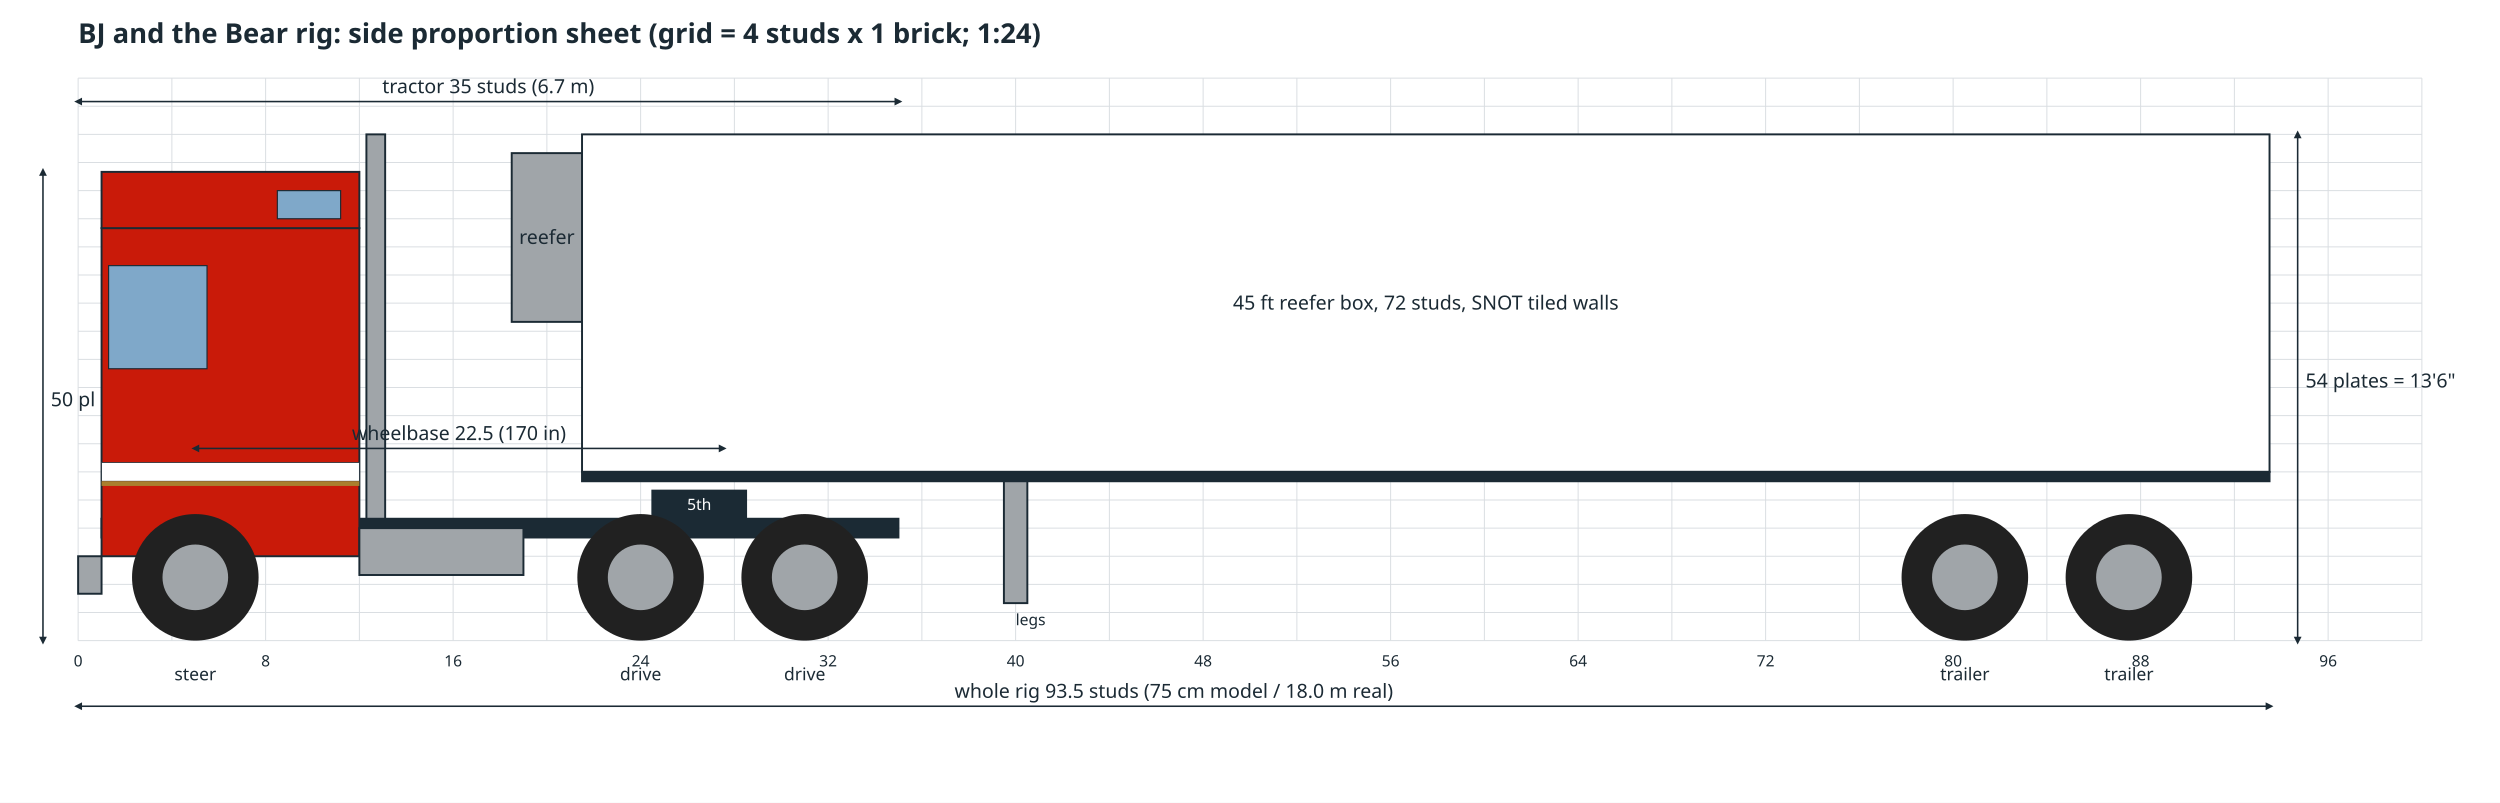
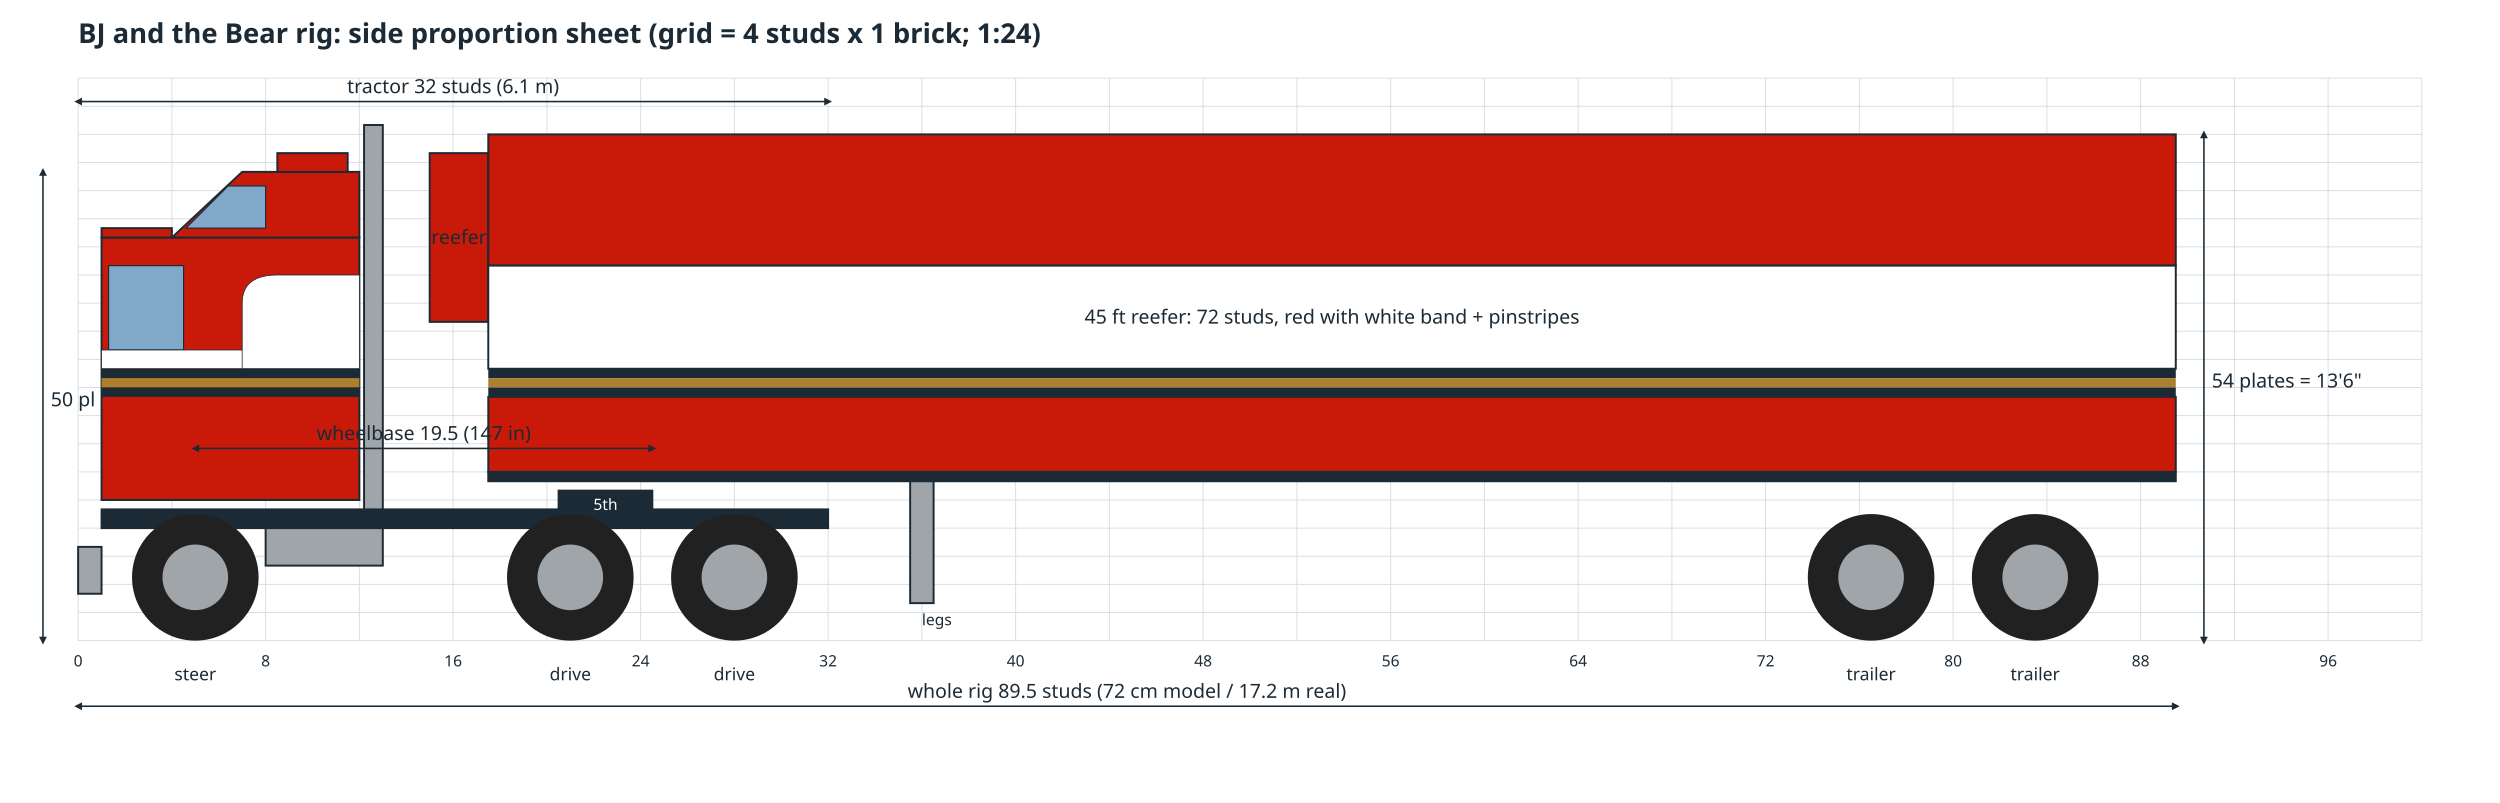
<svg xmlns="http://www.w3.org/2000/svg" viewBox="0 0 1280 411" width="1280" height="411">
  <defs>
    <marker id="a" viewBox="0 0 10 10" refX="5" refY="5" markerWidth="5" markerHeight="5" orient="auto-start-reverse">
      <path d="M0,0 L10,5 L0,10 z" fill="#1B2A34" />
    </marker>
  </defs>
  <rect width="100%" height="100%" fill="#FFFFFF" />
  <line x1="40.0" y1="328" x2="40.0" y2="40.0" stroke="#D9DDE1" stroke-width="0.5" />
  <text x="40.0" y="341.2" font-family="sans-serif" font-size="8" text-anchor="middle" fill="#1B2A34">0</text>
  <line x1="88.0" y1="328" x2="88.0" y2="40.0" stroke="#D9DDE1" stroke-width="0.5" />
  <line x1="136.0" y1="328" x2="136.0" y2="40.0" stroke="#D9DDE1" stroke-width="0.5" />
  <text x="136.0" y="341.2" font-family="sans-serif" font-size="8" text-anchor="middle" fill="#1B2A34">8</text>
  <line x1="184.0" y1="328" x2="184.0" y2="40.0" stroke="#D9DDE1" stroke-width="0.5" />
  <line x1="232.0" y1="328" x2="232.0" y2="40.0" stroke="#D9DDE1" stroke-width="0.5" />
  <text x="232.0" y="341.2" font-family="sans-serif" font-size="8" text-anchor="middle" fill="#1B2A34">16</text>
  <line x1="280.0" y1="328" x2="280.0" y2="40.0" stroke="#D9DDE1" stroke-width="0.5" />
  <line x1="328.0" y1="328" x2="328.0" y2="40.0" stroke="#D9DDE1" stroke-width="0.5" />
  <text x="328.0" y="341.2" font-family="sans-serif" font-size="8" text-anchor="middle" fill="#1B2A34">24</text>
  <line x1="376.0" y1="328" x2="376.0" y2="40.0" stroke="#D9DDE1" stroke-width="0.5" />
  <line x1="424.0" y1="328" x2="424.0" y2="40.0" stroke="#D9DDE1" stroke-width="0.5" />
  <text x="424.0" y="341.2" font-family="sans-serif" font-size="8" text-anchor="middle" fill="#1B2A34">32</text>
  <line x1="472.0" y1="328" x2="472.0" y2="40.0" stroke="#D9DDE1" stroke-width="0.5" />
  <line x1="520.0" y1="328" x2="520.0" y2="40.0" stroke="#D9DDE1" stroke-width="0.5" />
  <text x="520.0" y="341.2" font-family="sans-serif" font-size="8" text-anchor="middle" fill="#1B2A34">40</text>
  <line x1="568.0" y1="328" x2="568.0" y2="40.0" stroke="#D9DDE1" stroke-width="0.5" />
  <line x1="616.0" y1="328" x2="616.0" y2="40.0" stroke="#D9DDE1" stroke-width="0.5" />
  <text x="616.0" y="341.2" font-family="sans-serif" font-size="8" text-anchor="middle" fill="#1B2A34">48</text>
  <line x1="664.0" y1="328" x2="664.0" y2="40.0" stroke="#D9DDE1" stroke-width="0.5" />
  <line x1="712.0" y1="328" x2="712.0" y2="40.0" stroke="#D9DDE1" stroke-width="0.5" />
  <text x="712.0" y="341.2" font-family="sans-serif" font-size="8" text-anchor="middle" fill="#1B2A34">56</text>
  <line x1="760.0" y1="328" x2="760.0" y2="40.0" stroke="#D9DDE1" stroke-width="0.5" />
  <line x1="808.0" y1="328" x2="808.0" y2="40.0" stroke="#D9DDE1" stroke-width="0.5" />
  <text x="808.0" y="341.2" font-family="sans-serif" font-size="8" text-anchor="middle" fill="#1B2A34">64</text>
  <line x1="856.0" y1="328" x2="856.0" y2="40.0" stroke="#D9DDE1" stroke-width="0.5" />
  <line x1="904.0" y1="328" x2="904.0" y2="40.0" stroke="#D9DDE1" stroke-width="0.5" />
  <text x="904.0" y="341.2" font-family="sans-serif" font-size="8" text-anchor="middle" fill="#1B2A34">72</text>
  <line x1="952.0" y1="328" x2="952.0" y2="40.0" stroke="#D9DDE1" stroke-width="0.5" />
  <line x1="1000.0" y1="328" x2="1000.0" y2="40.0" stroke="#D9DDE1" stroke-width="0.5" />
  <text x="1000.0" y="341.2" font-family="sans-serif" font-size="8" text-anchor="middle" fill="#1B2A34">80</text>
  <line x1="1048.0" y1="328" x2="1048.0" y2="40.0" stroke="#D9DDE1" stroke-width="0.5" />
  <line x1="1096.0" y1="328" x2="1096.0" y2="40.0" stroke="#D9DDE1" stroke-width="0.5" />
  <text x="1096.0" y="341.2" font-family="sans-serif" font-size="8" text-anchor="middle" fill="#1B2A34">88</text>
  <line x1="1144.0" y1="328" x2="1144.0" y2="40.0" stroke="#D9DDE1" stroke-width="0.5" />
  <line x1="1192.0" y1="328" x2="1192.0" y2="40.0" stroke="#D9DDE1" stroke-width="0.5" />
  <text x="1192.0" y="341.2" font-family="sans-serif" font-size="8" text-anchor="middle" fill="#1B2A34">96</text>
  <line x1="1240.0" y1="328" x2="1240.0" y2="40.0" stroke="#D9DDE1" stroke-width="0.5" />
  <line x1="40.0" y1="328" x2="1240.0" y2="328" stroke="#D9DDE1" stroke-width="0.5" />
  <line x1="40.0" y1="313.6" x2="1240.0" y2="313.6" stroke="#D9DDE1" stroke-width="0.5" />
  <line x1="40.0" y1="299.2" x2="1240.0" y2="299.2" stroke="#D9DDE1" stroke-width="0.5" />
  <line x1="40.0" y1="284.8" x2="1240.0" y2="284.8" stroke="#D9DDE1" stroke-width="0.5" />
  <line x1="40.0" y1="270.4" x2="1240.0" y2="270.4" stroke="#D9DDE1" stroke-width="0.5" />
  <line x1="40.0" y1="256.0" x2="1240.0" y2="256.0" stroke="#D9DDE1" stroke-width="0.5" />
  <line x1="40.0" y1="241.6" x2="1240.0" y2="241.6" stroke="#D9DDE1" stroke-width="0.5" />
  <line x1="40.0" y1="227.2" x2="1240.0" y2="227.2" stroke="#D9DDE1" stroke-width="0.5" />
  <line x1="40.0" y1="212.8" x2="1240.0" y2="212.8" stroke="#D9DDE1" stroke-width="0.5" />
  <line x1="40.0" y1="198.4" x2="1240.0" y2="198.4" stroke="#D9DDE1" stroke-width="0.5" />
  <line x1="40.0" y1="184" x2="1240.0" y2="184" stroke="#D9DDE1" stroke-width="0.5" />
  <line x1="40.0" y1="169.6" x2="1240.0" y2="169.6" stroke="#D9DDE1" stroke-width="0.5" />
  <line x1="40.0" y1="155.2" x2="1240.0" y2="155.2" stroke="#D9DDE1" stroke-width="0.5" />
  <line x1="40.0" y1="140.8" x2="1240.0" y2="140.8" stroke="#D9DDE1" stroke-width="0.5" />
  <line x1="40.0" y1="126.4" x2="1240.0" y2="126.4" stroke="#D9DDE1" stroke-width="0.5" />
  <line x1="40.0" y1="112" x2="1240.0" y2="112" stroke="#D9DDE1" stroke-width="0.5" />
  <line x1="40.0" y1="97.6" x2="1240.0" y2="97.6" stroke="#D9DDE1" stroke-width="0.5" />
  <line x1="40.0" y1="83.2" x2="1240.0" y2="83.2" stroke="#D9DDE1" stroke-width="0.5" />
  <line x1="40.0" y1="68.8" x2="1240.0" y2="68.8" stroke="#D9DDE1" stroke-width="0.5" />
  <line x1="40.0" y1="54.4" x2="1240.0" y2="54.4" stroke="#D9DDE1" stroke-width="0.5" />
  <line x1="40.0" y1="40.0" x2="1240.0" y2="40.0" stroke="#D9DDE1" stroke-width="0.5" />
-   <rect x="52.0" y="265.6" width="408.0" height="9.6" fill="#1B2A34" stroke="#1B2A34" stroke-width="1.0" />
-   <rect x="40.0" y="284.8" width="12.0" height="19.2" fill="#A0A5A9" stroke="#1B2A34" stroke-width="1.0" />
-   <rect x="52.0" y="116.8" width="132.0" height="168.0" fill="#C91A09" stroke="#1B2A34" stroke-width="1.0" />
-   <rect x="52.0" y="88.0" width="132.0" height="28.8" fill="#C91A09" stroke="#1B2A34" stroke-width="1.0" />
-   <rect x="55.6" y="136.0" width="50.4" height="52.8" fill="#7FA8C9" stroke="#1B2A34" stroke-width="0.6" />
-   <rect x="142.0" y="97.6" width="32.4" height="14.4" fill="#7FA8C9" stroke="#1B2A34" stroke-width="0.6" />
-   <rect x="52.0" y="236.8" width="132.0" height="9.6" fill="#FFFFFF" stroke="#1B2A34" stroke-width="0.4" />
-   <rect x="52.0" y="246.4" width="132.0" height="2.4" fill="#AA7F2E" stroke="#1B2A34" stroke-width="0" />
-   <rect x="184.0" y="270.4" width="84.0" height="24.0" fill="#A0A5A9" stroke="#1B2A34" stroke-width="1.0" />
-   <rect x="187.6" y="68.8" width="9.6" height="196.8" fill="#A0A5A9" stroke="#1B2A34" stroke-width="1.0" />
-   <rect x="334.0" y="251.2" width="48.0" height="14.4" fill="#1B2A34" stroke="#1B2A34" stroke-width="1.0" />
+   <rect x="52.0" y="260.8" width="372.0" height="9.6" fill="#1B2A34" stroke="#1B2A34" stroke-width="1.0" />
+   <rect x="40.0" y="280.0" width="12.0" height="24.0" fill="#A0A5A9" stroke="#1B2A34" stroke-width="1.0" />
+   <rect x="52.0" y="121.6" width="132.0" height="134.4" fill="#C91A09" stroke="#1B2A34" stroke-width="1.0" />
+   <rect x="52.0" y="116.8" width="36.0" height="4.8" fill="#C91A09" stroke="#1B2A34" stroke-width="1.0" />
+   <polygon points="88.0,121.6 124.0,88.0 184.0,88.0 184.0,121.6" fill="#C91A09" stroke="#1B2A34" stroke-width="1" />
+   <rect x="142.0" y="78.4" width="36.0" height="9.6" fill="#C91A09" stroke="#1B2A34" stroke-width="1.0" />
+   <polygon points="95.2,116.8 116.8,95.2 136.0,95.2 136.0,116.8" fill="#7FA8C9" stroke="#1B2A34" stroke-width="0.6" />
+   <rect x="55.6" y="136.0" width="38.4" height="43.2" fill="#7FA8C9" stroke="#1B2A34" stroke-width="0.6" />
+   <rect x="52.0" y="179.2" width="132.0" height="9.6" fill="#FFFFFF" stroke="#1B2A34" stroke-width="0.4" />
+   <path d="M184.0,188.8 L184.0,140.8 L142.0,140.8 Q124.0,140.8 124.0,155.2 L124.0,188.8 Z" fill="#FFFFFF" stroke="#1B2A34" stroke-width="0.4" />
+   <rect x="52.0" y="188.8" width="132.0" height="4.8" fill="#1B2A34" stroke="#1B2A34" stroke-width="0" />
+   <rect x="52.0" y="193.6" width="132.0" height="4.8" fill="#AA7F2E" stroke="#1B2A34" stroke-width="0" />
+   <rect x="52.0" y="198.4" width="132.0" height="4.8" fill="#1B2A34" stroke="#1B2A34" stroke-width="0" />
+   <rect x="136.0" y="270.4" width="60.0" height="19.2" fill="#A0A5A9" stroke="#1B2A34" stroke-width="1.0" />
+   <rect x="186.4" y="64.0" width="9.6" height="196.8" fill="#A0A5A9" stroke="#1B2A34" stroke-width="1.0" />
+   <rect x="286.0" y="251.2" width="48.0" height="9.6" fill="#1B2A34" stroke="#1B2A34" stroke-width="1.0" />
  <circle cx="100.0" cy="295.6" r="32.4" fill="#212121" />
  <circle cx="100.0" cy="295.6" r="16.8" fill="#A0A5A9" />
-   <circle cx="328.0" cy="295.6" r="32.4" fill="#212121" />
-   <circle cx="328.0" cy="295.6" r="16.8" fill="#A0A5A9" />
-   <circle cx="412.0" cy="295.6" r="32.4" fill="#212121" />
-   <circle cx="412.0" cy="295.6" r="16.8" fill="#A0A5A9" />
-   <rect x="262.0" y="78.4" width="36.0" height="86.4" fill="#A0A5A9" stroke="#1B2A34" stroke-width="1.0" />
-   <text x="280.0" y="124.9" font-family="sans-serif" font-size="10" text-anchor="middle" fill="#1B2A34">reefer</text>
-   <rect x="298.0" y="68.8" width="864.0" height="172.8" fill="#FFFFFF" stroke="#1B2A34" stroke-width="1.0" />
-   <text x="730.0" y="158.5" font-family="sans-serif" font-size="10" text-anchor="middle" fill="#1B2A34">45 ft reefer box, 72 studs, SNOT tiled walls</text>
-   <rect x="298.0" y="241.6" width="864.0" height="4.8" fill="#1B2A34" stroke="#1B2A34" stroke-width="1.0" />
-   <rect x="514.0" y="246.4" width="12.0" height="62.4" fill="#A0A5A9" stroke="#1B2A34" stroke-width="1.0" />
-   <circle cx="1006.0" cy="295.6" r="32.4" fill="#212121" />
-   <circle cx="1006.0" cy="295.6" r="16.8" fill="#A0A5A9" />
-   <circle cx="1090.0" cy="295.6" r="32.4" fill="#212121" />
-   <circle cx="1090.0" cy="295.6" r="16.8" fill="#A0A5A9" />
-   <line x1="40.0" y1="52.0" x2="460.0" y2="52.0" stroke="#1B2A34" stroke-width="0.8" marker-start="url(#a)" marker-end="url(#a)" />
-   <text x="250.0" y="47.7" font-family="sans-serif" font-size="10" text-anchor="middle" fill="#1B2A34">tractor 35 studs (6.7 m)</text>
-   <line x1="40.0" y1="361.6" x2="1162.0" y2="361.6" stroke="#1B2A34" stroke-width="0.8" marker-start="url(#a)" marker-end="url(#a)" />
-   <text x="601.0" y="357.3" font-family="sans-serif" font-size="10" text-anchor="middle" fill="#1B2A34">whole rig 93.5 studs (75 cm model / 18.0 m real)</text>
-   <line x1="100.0" y1="229.6" x2="370.0" y2="229.6" stroke="#1B2A34" stroke-width="0.8" marker-start="url(#a)" marker-end="url(#a)" />
-   <text x="235.0" y="225.3" font-family="sans-serif" font-size="10" text-anchor="middle" fill="#1B2A34">wheelbase 22.5 (170 in)</text>
-   <line x1="1176.4" y1="328.0" x2="1176.4" y2="68.8" stroke="#1B2A34" stroke-width="0.8" marker-start="url(#a)" marker-end="url(#a)" />
-   <text x="1180.4" y="198.4" font-family="sans-serif" font-size="10" fill="#1B2A34">54 plates = 13'6"</text>
+   <circle cx="292.0" cy="295.6" r="32.4" fill="#212121" />
+   <circle cx="292.0" cy="295.6" r="16.8" fill="#A0A5A9" />
+   <circle cx="376.0" cy="295.6" r="32.4" fill="#212121" />
+   <circle cx="376.0" cy="295.6" r="16.8" fill="#A0A5A9" />
+   <rect x="220.0" y="78.4" width="30.0" height="86.4" fill="#C91A09" stroke="#1B2A34" stroke-width="1.0" />
+   <text x="235.0" y="124.9" font-family="sans-serif" font-size="10" text-anchor="middle" fill="#1B2A34">reefer</text>
+   <rect x="250.0" y="68.8" width="864.0" height="67.2" fill="#C91A09" stroke="#1B2A34" stroke-width="1.0" />
+   <rect x="250.0" y="136.0" width="864.0" height="52.8" fill="#FFFFFF" stroke="#1B2A34" stroke-width="1.0" />
+   <text x="682.0" y="165.7" font-family="sans-serif" font-size="10" text-anchor="middle" fill="#1B2A34">45 ft reefer: 72 studs, red with white band + pinstripes</text>
+   <rect x="250.0" y="188.8" width="864.0" height="4.8" fill="#1B2A34" stroke="#1B2A34" stroke-width="0" />
+   <rect x="250.0" y="193.6" width="864.0" height="4.8" fill="#AA7F2E" stroke="#1B2A34" stroke-width="0" />
+   <rect x="250.0" y="198.4" width="864.0" height="4.8" fill="#1B2A34" stroke="#1B2A34" stroke-width="0" />
+   <rect x="250.0" y="203.2" width="864.0" height="38.4" fill="#C91A09" stroke="#1B2A34" stroke-width="1.0" />
+   <rect x="250.0" y="241.6" width="864.0" height="4.8" fill="#1B2A34" stroke="#1B2A34" stroke-width="1.0" />
+   <rect x="466.0" y="246.4" width="12.0" height="62.4" fill="#A0A5A9" stroke="#1B2A34" stroke-width="1.0" />
+   <circle cx="958.0" cy="295.6" r="32.4" fill="#212121" />
+   <circle cx="958.0" cy="295.6" r="16.8" fill="#A0A5A9" />
+   <circle cx="1042.0" cy="295.6" r="32.4" fill="#212121" />
+   <circle cx="1042.0" cy="295.6" r="16.8" fill="#A0A5A9" />
+   <line x1="40.0" y1="52.0" x2="424.0" y2="52.0" stroke="#1B2A34" stroke-width="0.8" marker-start="url(#a)" marker-end="url(#a)" />
+   <text x="232.0" y="47.7" font-family="sans-serif" font-size="10" text-anchor="middle" fill="#1B2A34">tractor 32 studs (6.1 m)</text>
+   <line x1="40.0" y1="361.6" x2="1114.0" y2="361.6" stroke="#1B2A34" stroke-width="0.8" marker-start="url(#a)" marker-end="url(#a)" />
+   <text x="577.0" y="357.3" font-family="sans-serif" font-size="10" text-anchor="middle" fill="#1B2A34">whole rig 89.5 studs (72 cm model / 17.2 m real)</text>
+   <line x1="100.0" y1="229.6" x2="334.0" y2="229.6" stroke="#1B2A34" stroke-width="0.8" marker-start="url(#a)" marker-end="url(#a)" />
+   <text x="217.0" y="225.3" font-family="sans-serif" font-size="10" text-anchor="middle" fill="#1B2A34">wheelbase 19.5 (147 in)</text>
+   <line x1="1128.4" y1="328.0" x2="1128.4" y2="68.8" stroke="#1B2A34" stroke-width="0.8" marker-start="url(#a)" marker-end="url(#a)" />
+   <text x="1132.4" y="198.4" font-family="sans-serif" font-size="10" fill="#1B2A34">54 plates = 13'6"</text>
  <line x1="22.0" y1="328.0" x2="22.0" y2="88.0" stroke="#1B2A34" stroke-width="0.8" marker-start="url(#a)" marker-end="url(#a)" />
  <text x="26.0" y="208.0" font-family="sans-serif" font-size="10" fill="#1B2A34">50 pl</text>
  <text x="100.0" y="348.3" font-family="sans-serif" font-size="9" text-anchor="middle" fill="#1B2A34">steer</text>
-   <text x="328.0" y="348.3" font-family="sans-serif" font-size="9" text-anchor="middle" fill="#1B2A34">drive</text>
-   <text x="412.0" y="348.3" font-family="sans-serif" font-size="9" text-anchor="middle" fill="#1B2A34">drive</text>
-   <text x="1006.0" y="348.3" font-family="sans-serif" font-size="9" text-anchor="middle" fill="#1B2A34">trailer</text>
-   <text x="1090.0" y="348.3" font-family="sans-serif" font-size="9" text-anchor="middle" fill="#1B2A34">trailer</text>
-   <text x="358.0" y="261.1" font-family="sans-serif" font-size="8" text-anchor="middle" fill="#FFFFFF">5th</text>
-   <text x="520.0" y="320.1" font-family="sans-serif" font-size="8" text-anchor="start" fill="#1B2A34">legs</text>
+   <text x="292.0" y="348.3" font-family="sans-serif" font-size="9" text-anchor="middle" fill="#1B2A34">drive</text>
+   <text x="376.0" y="348.3" font-family="sans-serif" font-size="9" text-anchor="middle" fill="#1B2A34">drive</text>
+   <text x="958.0" y="348.3" font-family="sans-serif" font-size="9" text-anchor="middle" fill="#1B2A34">trailer</text>
+   <text x="1042.0" y="348.3" font-family="sans-serif" font-size="9" text-anchor="middle" fill="#1B2A34">trailer</text>
+   <text x="310.0" y="261.1" font-family="sans-serif" font-size="8" text-anchor="middle" fill="#FFFFFF">5th</text>
+   <text x="472.0" y="320.1" font-family="sans-serif" font-size="8" text-anchor="start" fill="#1B2A34">legs</text>
  <text x="40" y="22" font-family="sans-serif" font-size="14" font-weight="bold" fill="#1B2A34">BJ and the Bear rig: side proportion sheet (grid = 4 studs x 1 brick; 1:24)</text>
</svg>
